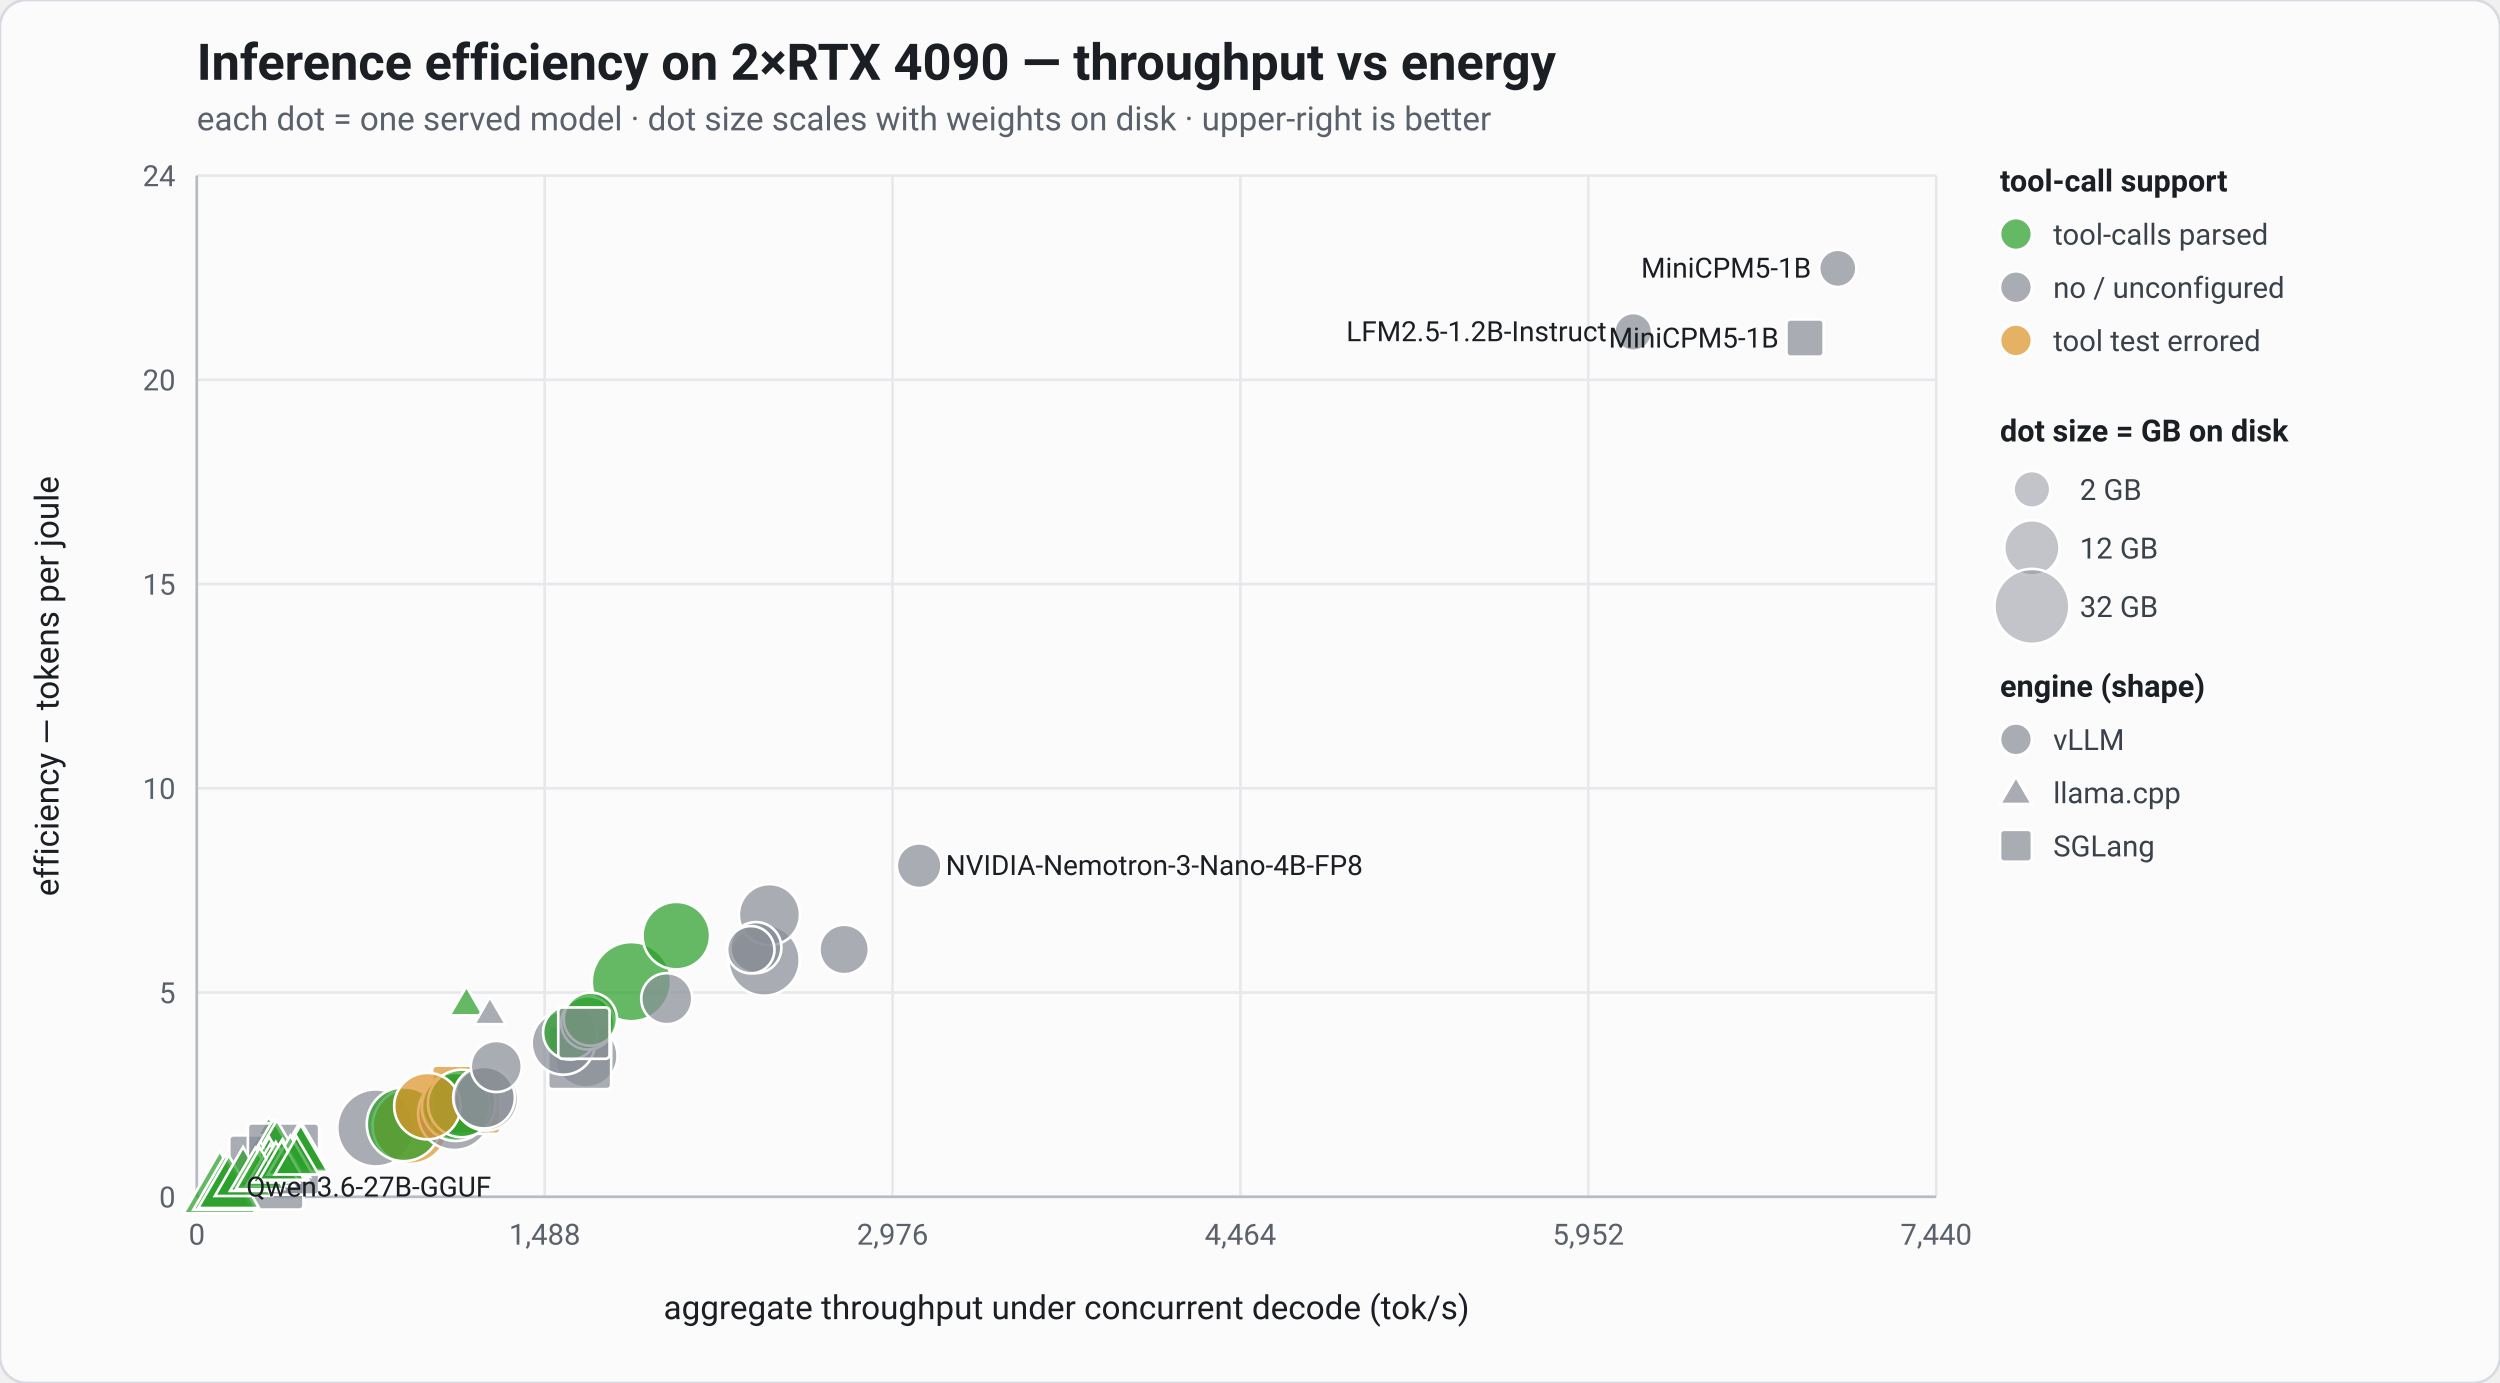
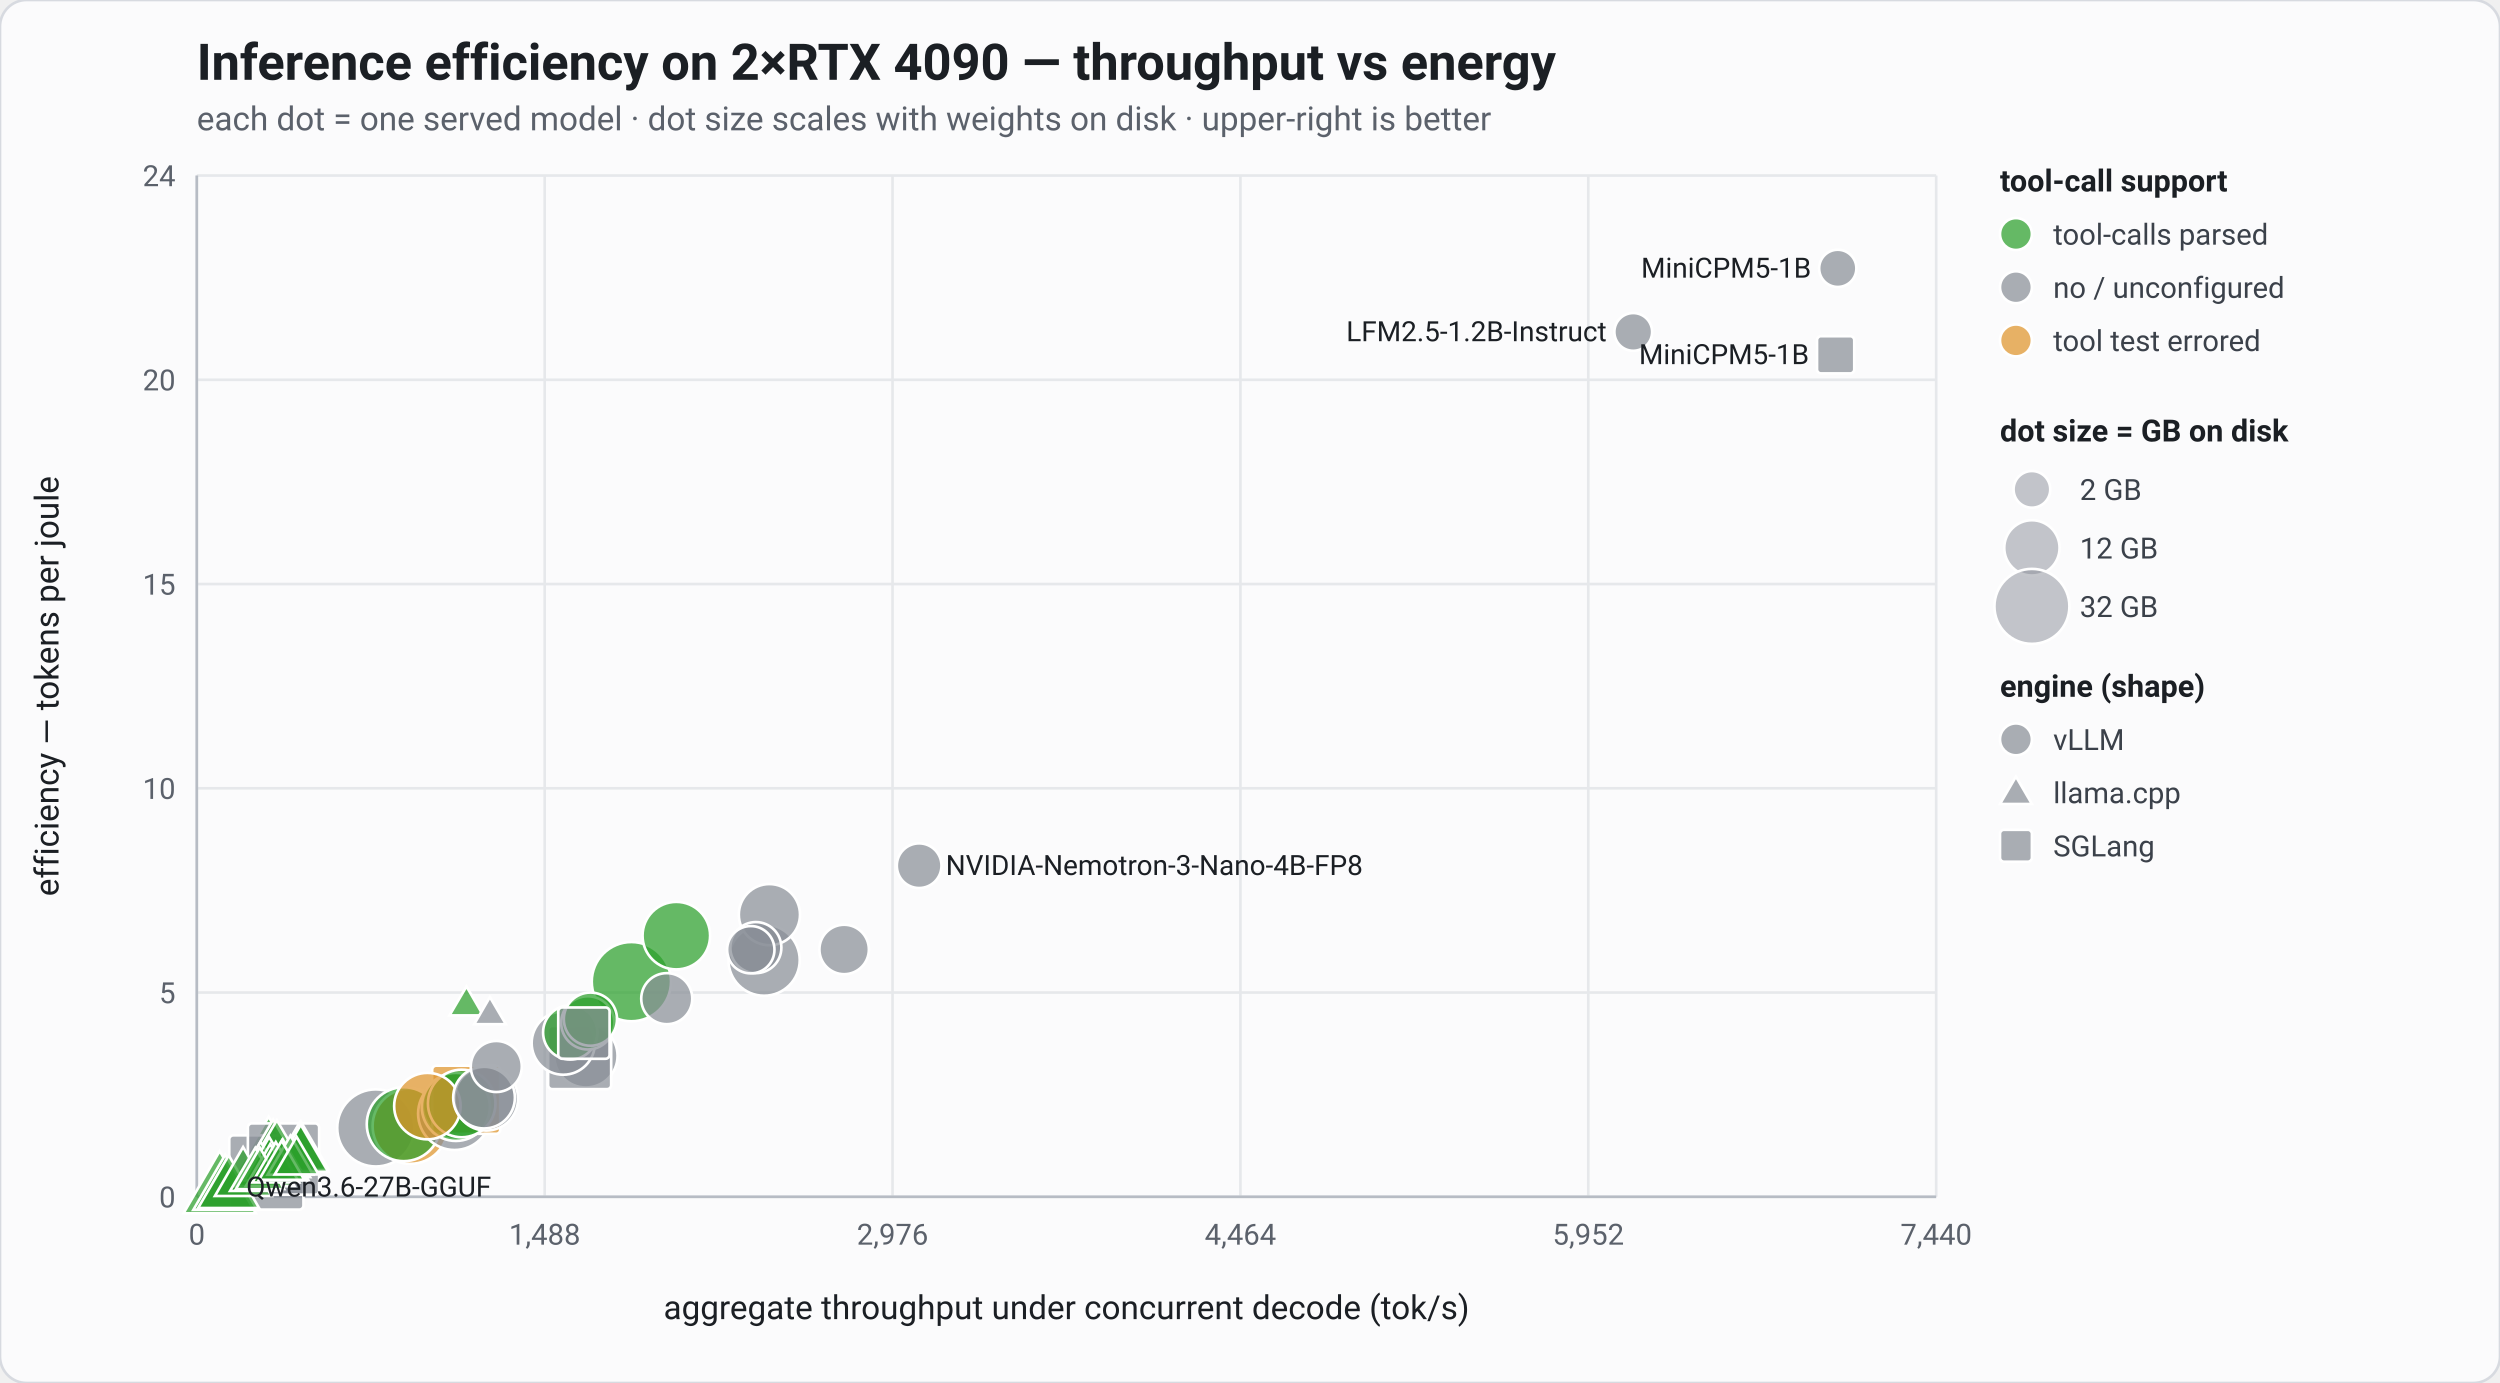
<svg xmlns="http://www.w3.org/2000/svg" width="940" height="520" viewBox="0 0 940 520" font-family="-apple-system,Segoe UI,Roboto,sans-serif">
  <rect x="0" y="0" width="940" height="520" rx="10" fill="#fbfbfc" stroke="#d7dae0" />
  <text x="74" y="30" font-size="19" font-weight="700" fill="#1b1f24">Inference efficiency on 2×RTX 4090 — throughput vs energy</text>
  <text x="74" y="49" font-size="12.5" fill="#5b616b">each dot = one served model · dot size scales with weights on disk · upper-right is better</text>
  <line x1="74.0" y1="66" x2="74.0" y2="450" stroke="#e6e8eb" />
  <text x="74.0" y="468" font-size="11" fill="#5b616b" text-anchor="middle">0</text>
  <line x1="74" y1="450.0" x2="728" y2="450.0" stroke="#e6e8eb" />
  <text x="66" y="454.0" font-size="11" fill="#5b616b" text-anchor="end">0</text>
  <line x1="204.8" y1="66" x2="204.8" y2="450" stroke="#e6e8eb" />
  <text x="204.8" y="468" font-size="11" fill="#5b616b" text-anchor="middle">1,488</text>
  <line x1="74" y1="373.2" x2="728" y2="373.2" stroke="#e6e8eb" />
  <text x="66" y="377.2" font-size="11" fill="#5b616b" text-anchor="end">5</text>
  <line x1="335.6" y1="66" x2="335.6" y2="450" stroke="#e6e8eb" />
  <text x="335.6" y="468" font-size="11" fill="#5b616b" text-anchor="middle">2,976</text>
  <line x1="74" y1="296.4" x2="728" y2="296.4" stroke="#e6e8eb" />
  <text x="66" y="300.4" font-size="11" fill="#5b616b" text-anchor="end">10</text>
  <line x1="466.4" y1="66" x2="466.4" y2="450" stroke="#e6e8eb" />
  <text x="466.4" y="468" font-size="11" fill="#5b616b" text-anchor="middle">4,464</text>
  <line x1="74" y1="219.6" x2="728" y2="219.6" stroke="#e6e8eb" />
  <text x="66" y="223.6" font-size="11" fill="#5b616b" text-anchor="end">15</text>
  <line x1="597.2" y1="66" x2="597.2" y2="450" stroke="#e6e8eb" />
  <text x="597.2" y="468" font-size="11" fill="#5b616b" text-anchor="middle">5,952</text>
  <line x1="74" y1="142.8" x2="728" y2="142.8" stroke="#e6e8eb" />
  <text x="66" y="146.8" font-size="11" fill="#5b616b" text-anchor="end">20</text>
  <line x1="728.0" y1="66" x2="728.0" y2="450" stroke="#e6e8eb" />
  <text x="728.0" y="468" font-size="11" fill="#5b616b" text-anchor="middle">7,440</text>
  <line x1="74" y1="66.0" x2="728" y2="66.0" stroke="#e6e8eb" />
  <text x="66" y="70.0" font-size="11" fill="#5b616b" text-anchor="end">24</text>
  <line x1="74" y1="450" x2="728" y2="450" stroke="#b7bcc4" />
  <line x1="74" y1="66" x2="74" y2="450" stroke="#b7bcc4" />
  <text x="401.0" y="496" font-size="12.5" fill="#1b1f24" text-anchor="middle">aggregate throughput under concurrent decode (tok/s)</text>
  <text x="22" y="258.0" font-size="12.5" fill="#1b1f24" text-anchor="middle" transform="rotate(-90 22 258.0)">efficiency — tokens per joule</text>
  <circle cx="237.4" cy="369.1" r="14.9" fill="#2ca02c" fill-opacity="0.72" stroke="#ffffff" stroke-width="1" />
  <polygon points="101.0,419.9 86.2,445.4 115.8,445.4" fill="#2ca02c" fill-opacity="0.72" stroke="#ffffff" stroke-width="1" />
  <circle cx="141.3" cy="424.1" r="14.5" fill="#8a8f98" fill-opacity="0.72" stroke="#ffffff" stroke-width="1" />
  <circle cx="154.3" cy="423.4" r="14.2" fill="#e0952b" fill-opacity="0.72" stroke="#ffffff" stroke-width="1" />
  <circle cx="151.8" cy="422.7" r="13.9" fill="#2ca02c" fill-opacity="0.72" stroke="#ffffff" stroke-width="1" />
  <rect x="86.2" y="426.9" width="27.9" height="27.9" rx="1.5" fill="#8a8f98" fill-opacity="0.72" stroke="#ffffff" stroke-width="1" />
  <circle cx="170.9" cy="418.7" r="13.7" fill="#8a8f98" fill-opacity="0.72" stroke="#ffffff" stroke-width="1" />
  <polygon points="82.6,432.8 69.0,456.2 96.2,456.2" fill="#2ca02c" fill-opacity="0.72" stroke="#ffffff" stroke-width="1" />
  <circle cx="287.3" cy="361.0" r="13.4" fill="#8a8f98" fill-opacity="0.72" stroke="#ffffff" stroke-width="1" />
  <rect x="93.2" y="422.4" width="26.8" height="26.8" rx="1.5" fill="#8a8f98" fill-opacity="0.72" stroke="#ffffff" stroke-width="1" />
  <polygon points="102.7,421.0 89.5,443.8 116.0,443.8" fill="#2ca02c" fill-opacity="0.72" stroke="#ffffff" stroke-width="1" />
  <circle cx="171.8" cy="415.7" r="12.8" fill="#2ca02c" fill-opacity="0.72" stroke="#ffffff" stroke-width="1" />
  <rect x="162.5" y="400.7" width="25.6" height="25.6" rx="1.5" fill="#e0952b" fill-opacity="0.72" stroke="#ffffff" stroke-width="1" />
  <circle cx="171.4" cy="416.2" r="12.8" fill="#2ca02c" fill-opacity="0.72" stroke="#ffffff" stroke-width="1" />
  <circle cx="254.3" cy="351.8" r="12.7" fill="#2ca02c" fill-opacity="0.72" stroke="#ffffff" stroke-width="1" />
  <circle cx="173.6" cy="414.9" r="12.7" fill="#2ca02c" fill-opacity="0.72" stroke="#ffffff" stroke-width="1" />
  <polygon points="104.1,421.2 91.6,442.6 116.6,442.6" fill="#2ca02c" fill-opacity="0.72" stroke="#ffffff" stroke-width="1" />
  <circle cx="160.7" cy="415.9" r="12.5" fill="#e0952b" fill-opacity="0.72" stroke="#ffffff" stroke-width="1" />
  <polygon points="84.7,434.2 72.7,454.9 96.7,454.9" fill="#2ca02c" fill-opacity="0.72" stroke="#ffffff" stroke-width="1" />
  <circle cx="182.8" cy="413.1" r="12.0" fill="#8a8f98" fill-opacity="0.72" stroke="#ffffff" stroke-width="1" />
  <circle cx="220.3" cy="397.0" r="11.9" fill="#8a8f98" fill-opacity="0.72" stroke="#ffffff" stroke-width="1" />
  <rect x="206.1" y="385.8" width="23.7" height="23.7" rx="1.5" fill="#8a8f98" fill-opacity="0.72" stroke="#ffffff" stroke-width="1" />
  <circle cx="211.8" cy="392.2" r="11.9" fill="#8a8f98" fill-opacity="0.72" stroke="#ffffff" stroke-width="1" />
  <circle cx="182.0" cy="412.7" r="11.6" fill="#8a8f98" fill-opacity="0.72" stroke="#ffffff" stroke-width="1" />
  <circle cx="289.3" cy="343.9" r="11.5" fill="#8a8f98" fill-opacity="0.72" stroke="#ffffff" stroke-width="1" />
  <polygon points="86.0,434.4 74.5,454.2 97.4,454.2" fill="#2ca02c" fill-opacity="0.72" stroke="#ffffff" stroke-width="1" />
  <polygon points="91.4,431.3 80.8,449.7 102.1,449.7" fill="#2ca02c" fill-opacity="0.72" stroke="#ffffff" stroke-width="1" />
  <polygon points="113.1,421.7 102.7,439.6 123.5,439.6" fill="#2ca02c" fill-opacity="0.72" stroke="#ffffff" stroke-width="1" />
  <polygon points="112.6,422.2 102.3,440.0 122.9,440.0" fill="#2ca02c" fill-opacity="0.72" stroke="#ffffff" stroke-width="1" />
  <polygon points="113.1,422.9 102.8,440.6 123.4,440.6" fill="#2ca02c" fill-opacity="0.72" stroke="#ffffff" stroke-width="1" />
  <circle cx="214.4" cy="388.2" r="10.2" fill="#2ca02c" fill-opacity="0.72" stroke="#ffffff" stroke-width="1" />
  <circle cx="221.0" cy="384.6" r="10.0" fill="#2ca02c" fill-opacity="0.72" stroke="#ffffff" stroke-width="1" />
  <circle cx="222.0" cy="383.2" r="10.0" fill="#2ca02c" fill-opacity="0.72" stroke="#ffffff" stroke-width="1" />
  <polygon points="98.0,429.3 88.3,446.0 107.7,446.0" fill="#2ca02c" fill-opacity="0.72" stroke="#ffffff" stroke-width="1" />
  <circle cx="250.7" cy="375.5" r="9.6" fill="#8a8f98" fill-opacity="0.72" stroke="#ffffff" stroke-width="1" />
  <rect x="209.9" y="378.8" width="19.3" height="19.3" rx="1.5" fill="#8a8f98" fill-opacity="0.72" stroke="#ffffff" stroke-width="1" />
  <circle cx="186.6" cy="401.0" r="9.6" fill="#8a8f98" fill-opacity="0.72" stroke="#ffffff" stroke-width="1" />
  <circle cx="284.2" cy="356.3" r="9.6" fill="#8a8f98" fill-opacity="0.72" stroke="#ffffff" stroke-width="1" />
  <polygon points="101.2,427.5 91.8,443.8 110.7,443.8" fill="#2ca02c" fill-opacity="0.72" stroke="#ffffff" stroke-width="1" />
  <polygon points="96.0,431.6 86.5,447.8 105.4,447.8" fill="#2ca02c" fill-opacity="0.72" stroke="#ffffff" stroke-width="1" />
  <circle cx="317.4" cy="357.0" r="9.3" fill="#8a8f98" fill-opacity="0.72" stroke="#ffffff" stroke-width="1" />
  <polygon points="101.6,430.2 92.5,445.9 110.7,445.9" fill="#2ca02c" fill-opacity="0.72" stroke="#ffffff" stroke-width="1" />
  <polygon points="97.7,431.5 88.7,447.1 106.8,447.1" fill="#2ca02c" fill-opacity="0.72" stroke="#ffffff" stroke-width="1" />
  <circle cx="282.3" cy="357.1" r="8.9" fill="#8a8f98" fill-opacity="0.72" stroke="#ffffff" stroke-width="1" />
  <polygon points="106.3,428.4 97.5,443.7 115.2,443.7" fill="#2ca02c" fill-opacity="0.72" stroke="#ffffff" stroke-width="1" />
  <polygon points="103.7,429.4 94.9,444.6 112.5,444.6" fill="#2ca02c" fill-opacity="0.72" stroke="#ffffff" stroke-width="1" />
  <polygon points="109.2,427.0 100.6,441.7 117.7,441.7" fill="#2ca02c" fill-opacity="0.72" stroke="#ffffff" stroke-width="1" />
  <polygon points="105.9,428.9 97.4,443.6 114.4,443.6" fill="#2ca02c" fill-opacity="0.72" stroke="#ffffff" stroke-width="1" />
  <circle cx="345.6" cy="325.5" r="8.4" fill="#8a8f98" fill-opacity="0.72" stroke="#ffffff" stroke-width="1" />
  <polygon points="111.5,427.4 103.3,441.6 119.8,441.6" fill="#2ca02c" fill-opacity="0.72" stroke="#ffffff" stroke-width="1" />
  <circle cx="614.1" cy="124.8" r="7.1" fill="#8a8f98" fill-opacity="0.72" stroke="#ffffff" stroke-width="1" />
  <circle cx="691.0" cy="100.9" r="7.0" fill="#8a8f98" fill-opacity="0.72" stroke="#ffffff" stroke-width="1" />
-   <rect x="671.7" y="120.1" width="14.0" height="14.0" rx="1.5" fill="#8a8f98" fill-opacity="0.72" stroke="#ffffff" stroke-width="1" />
+   <rect x="683.2" y="126.4" width="14.0" height="14.0" rx="1.5" fill="#8a8f98" fill-opacity="0.72" stroke="#ffffff" stroke-width="1" />
  <polygon points="175.4,370.9 169.0,381.8 181.7,381.8" fill="#2ca02c" fill-opacity="0.72" stroke="#ffffff" stroke-width="1" />
  <polygon points="184.2,374.9 178.3,385.1 190.2,385.1" fill="#8a8f98" fill-opacity="0.72" stroke="#ffffff" stroke-width="1" />
  <text x="681.0" y="104.4" font-size="10.5" fill="#1b1f24" text-anchor="end">MiniCPM5-1B</text>
  <text x="604.1" y="128.3" font-size="10.5" fill="#1b1f24" text-anchor="end">LFM2.5-1.2B-Instruct</text>
-   <text x="668.8" y="130.7" font-size="10.5" fill="#1b1f24" text-anchor="end">MiniCPM5-1B</text>
+   <text x="680.2" y="136.9" font-size="10.5" fill="#1b1f24" text-anchor="end">MiniCPM5-1B</text>
  <text x="355.6" y="329.0" font-size="10.5" fill="#1b1f24" text-anchor="start">NVIDIA-Nemotron-3-Nano-4B-FP8</text>
  <text x="92.6" y="449.9" font-size="10.5" fill="#1b1f24" text-anchor="start">Qwen3.6-27B-GGUF</text>
  <text x="752" y="72" font-size="11.5" font-weight="700" fill="#1b1f24">tool-call support</text>
  <circle cx="758" cy="88.0" r="6" fill="#2ca02c" fill-opacity="0.72" stroke="#ffffff" />
  <text x="772" y="92" font-size="11" fill="#3b414a">tool-calls parsed</text>
  <circle cx="758" cy="108.0" r="6" fill="#8a8f98" fill-opacity="0.72" stroke="#ffffff" />
  <text x="772" y="112" font-size="11" fill="#3b414a">no / unconfigured</text>
  <circle cx="758" cy="128.0" r="6" fill="#e0952b" fill-opacity="0.72" stroke="#ffffff" />
  <text x="772" y="132" font-size="11" fill="#3b414a">tool test errored</text>
  <text x="752" y="166" font-size="11.5" font-weight="700" fill="#1b1f24">dot size = GB on disk</text>
  <circle cx="764" cy="184.0" r="6.9" fill="#8a8f98" fill-opacity="0.5" stroke="#ffffff" />
  <text x="782" y="188" font-size="11" fill="#3b414a">2 GB</text>
  <circle cx="764" cy="206.0" r="10.4" fill="#8a8f98" fill-opacity="0.5" stroke="#ffffff" />
  <text x="782" y="210" font-size="11" fill="#3b414a">12 GB</text>
  <circle cx="764" cy="228.0" r="14.1" fill="#8a8f98" fill-opacity="0.5" stroke="#ffffff" />
  <text x="782" y="232" font-size="11" fill="#3b414a">32 GB</text>
  <text x="752" y="262" font-size="11.5" font-weight="700" fill="#1b1f24">engine (shape)</text>
  <circle cx="758.0" cy="278.0" r="6.0" fill="#8a8f98" fill-opacity="0.72" stroke="#ffffff" stroke-width="1" />
  <text x="772" y="282" font-size="11" fill="#3b414a">vLLM</text>
  <polygon points="758.0,292.0 752.0,302.3 764.0,302.3" fill="#8a8f98" fill-opacity="0.72" stroke="#ffffff" stroke-width="1" />
  <text x="772" y="302" font-size="11" fill="#3b414a">llama.cpp</text>
  <rect x="752.0" y="312.0" width="12.0" height="12.0" rx="1.5" fill="#8a8f98" fill-opacity="0.72" stroke="#ffffff" stroke-width="1" />
  <text x="772" y="322" font-size="11" fill="#3b414a">SGLang</text>
</svg>
